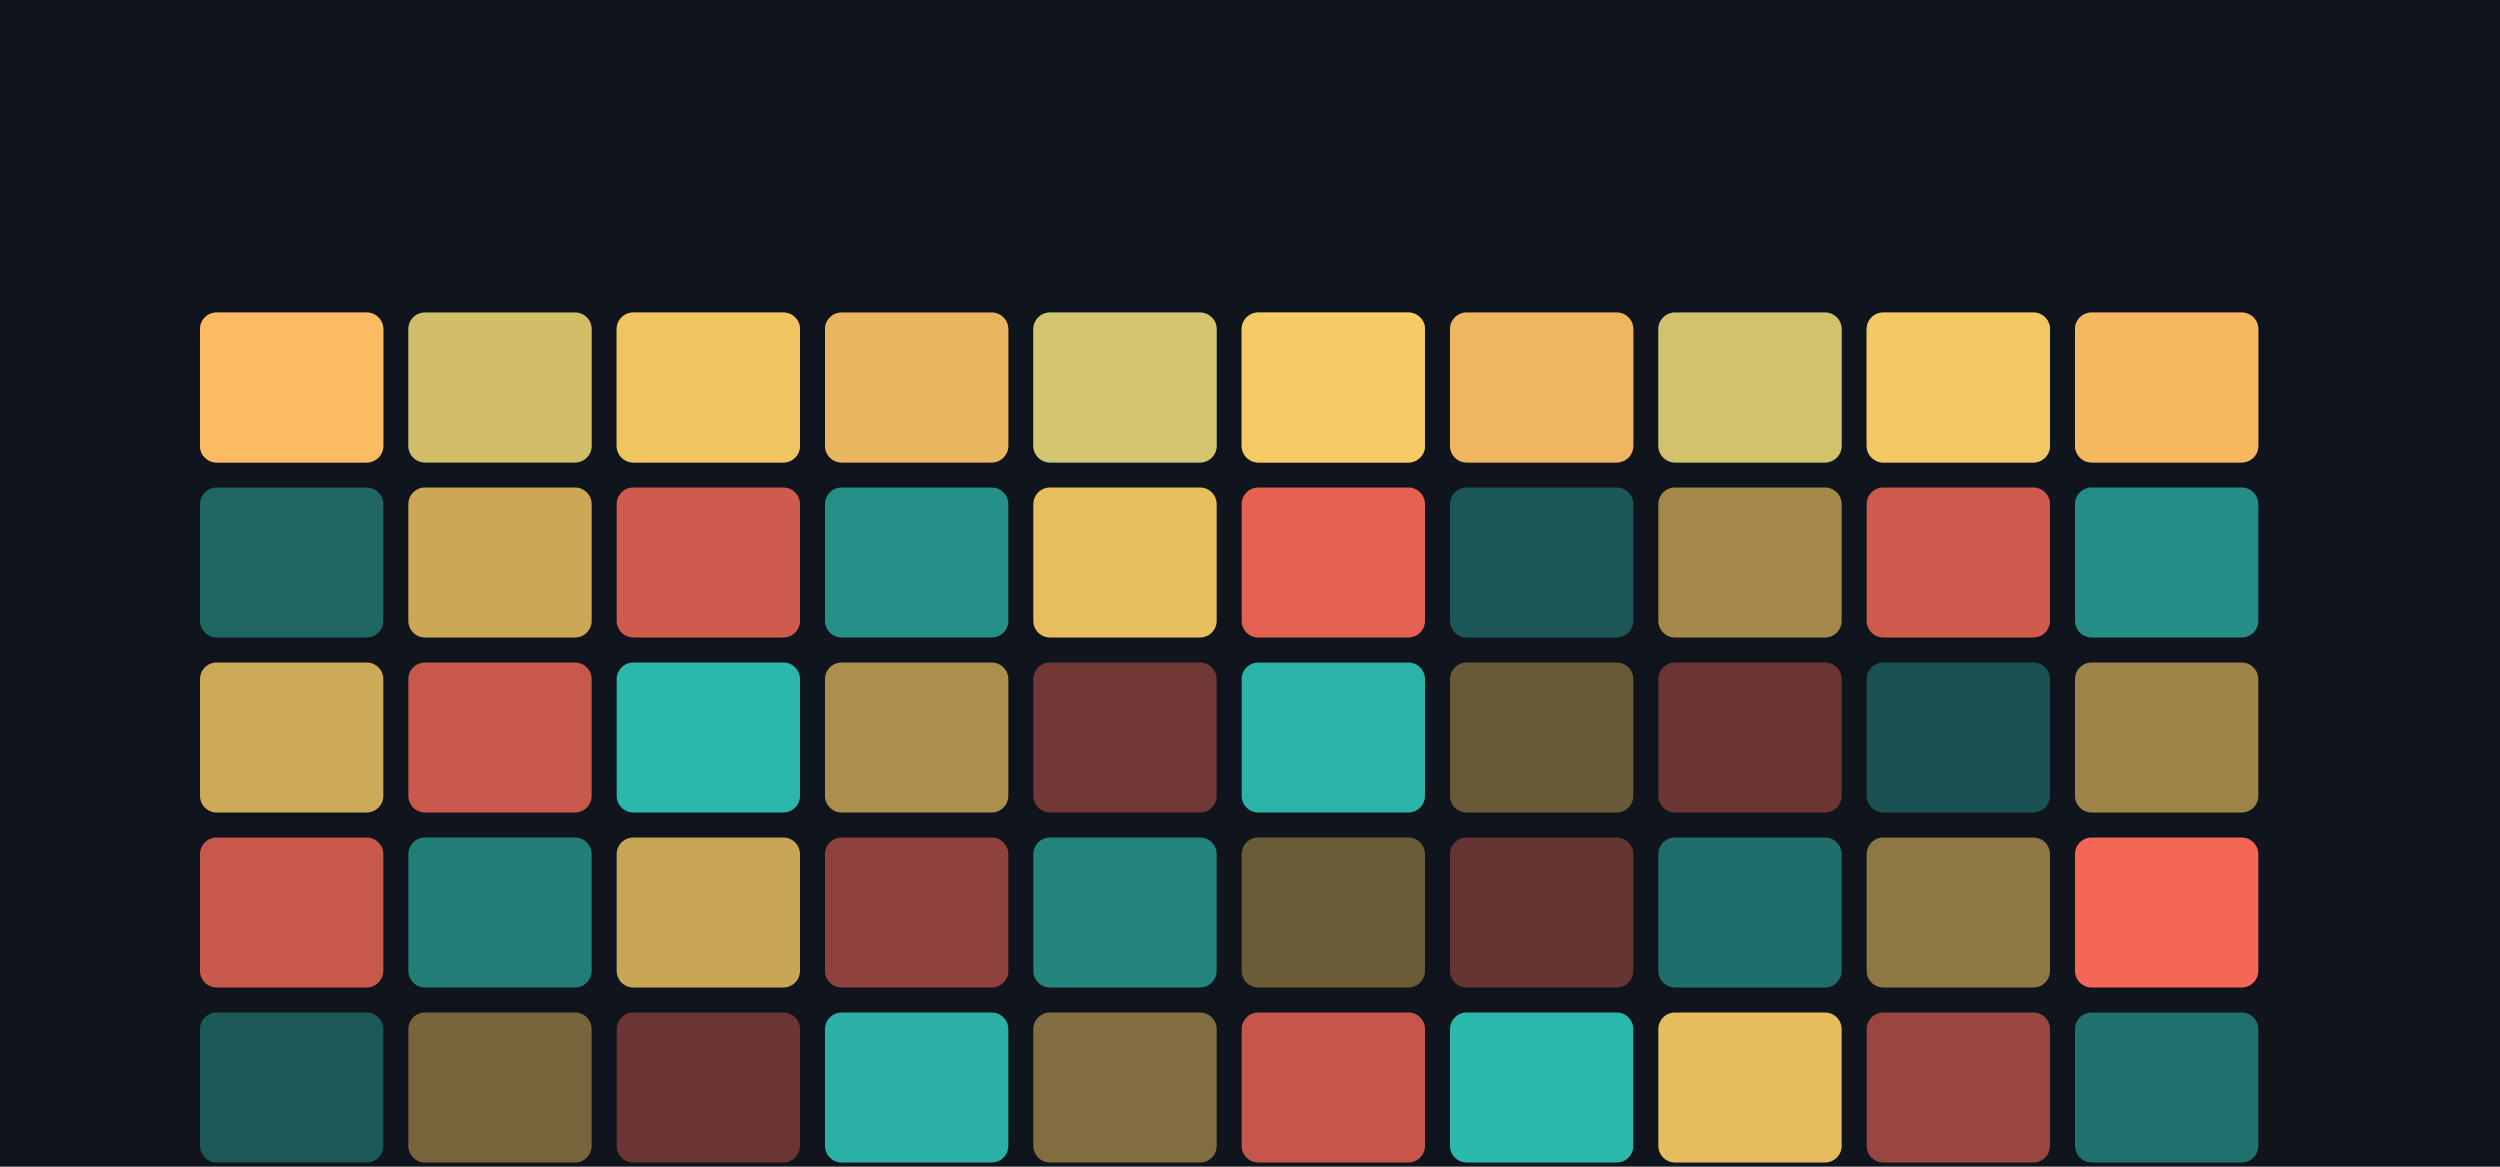
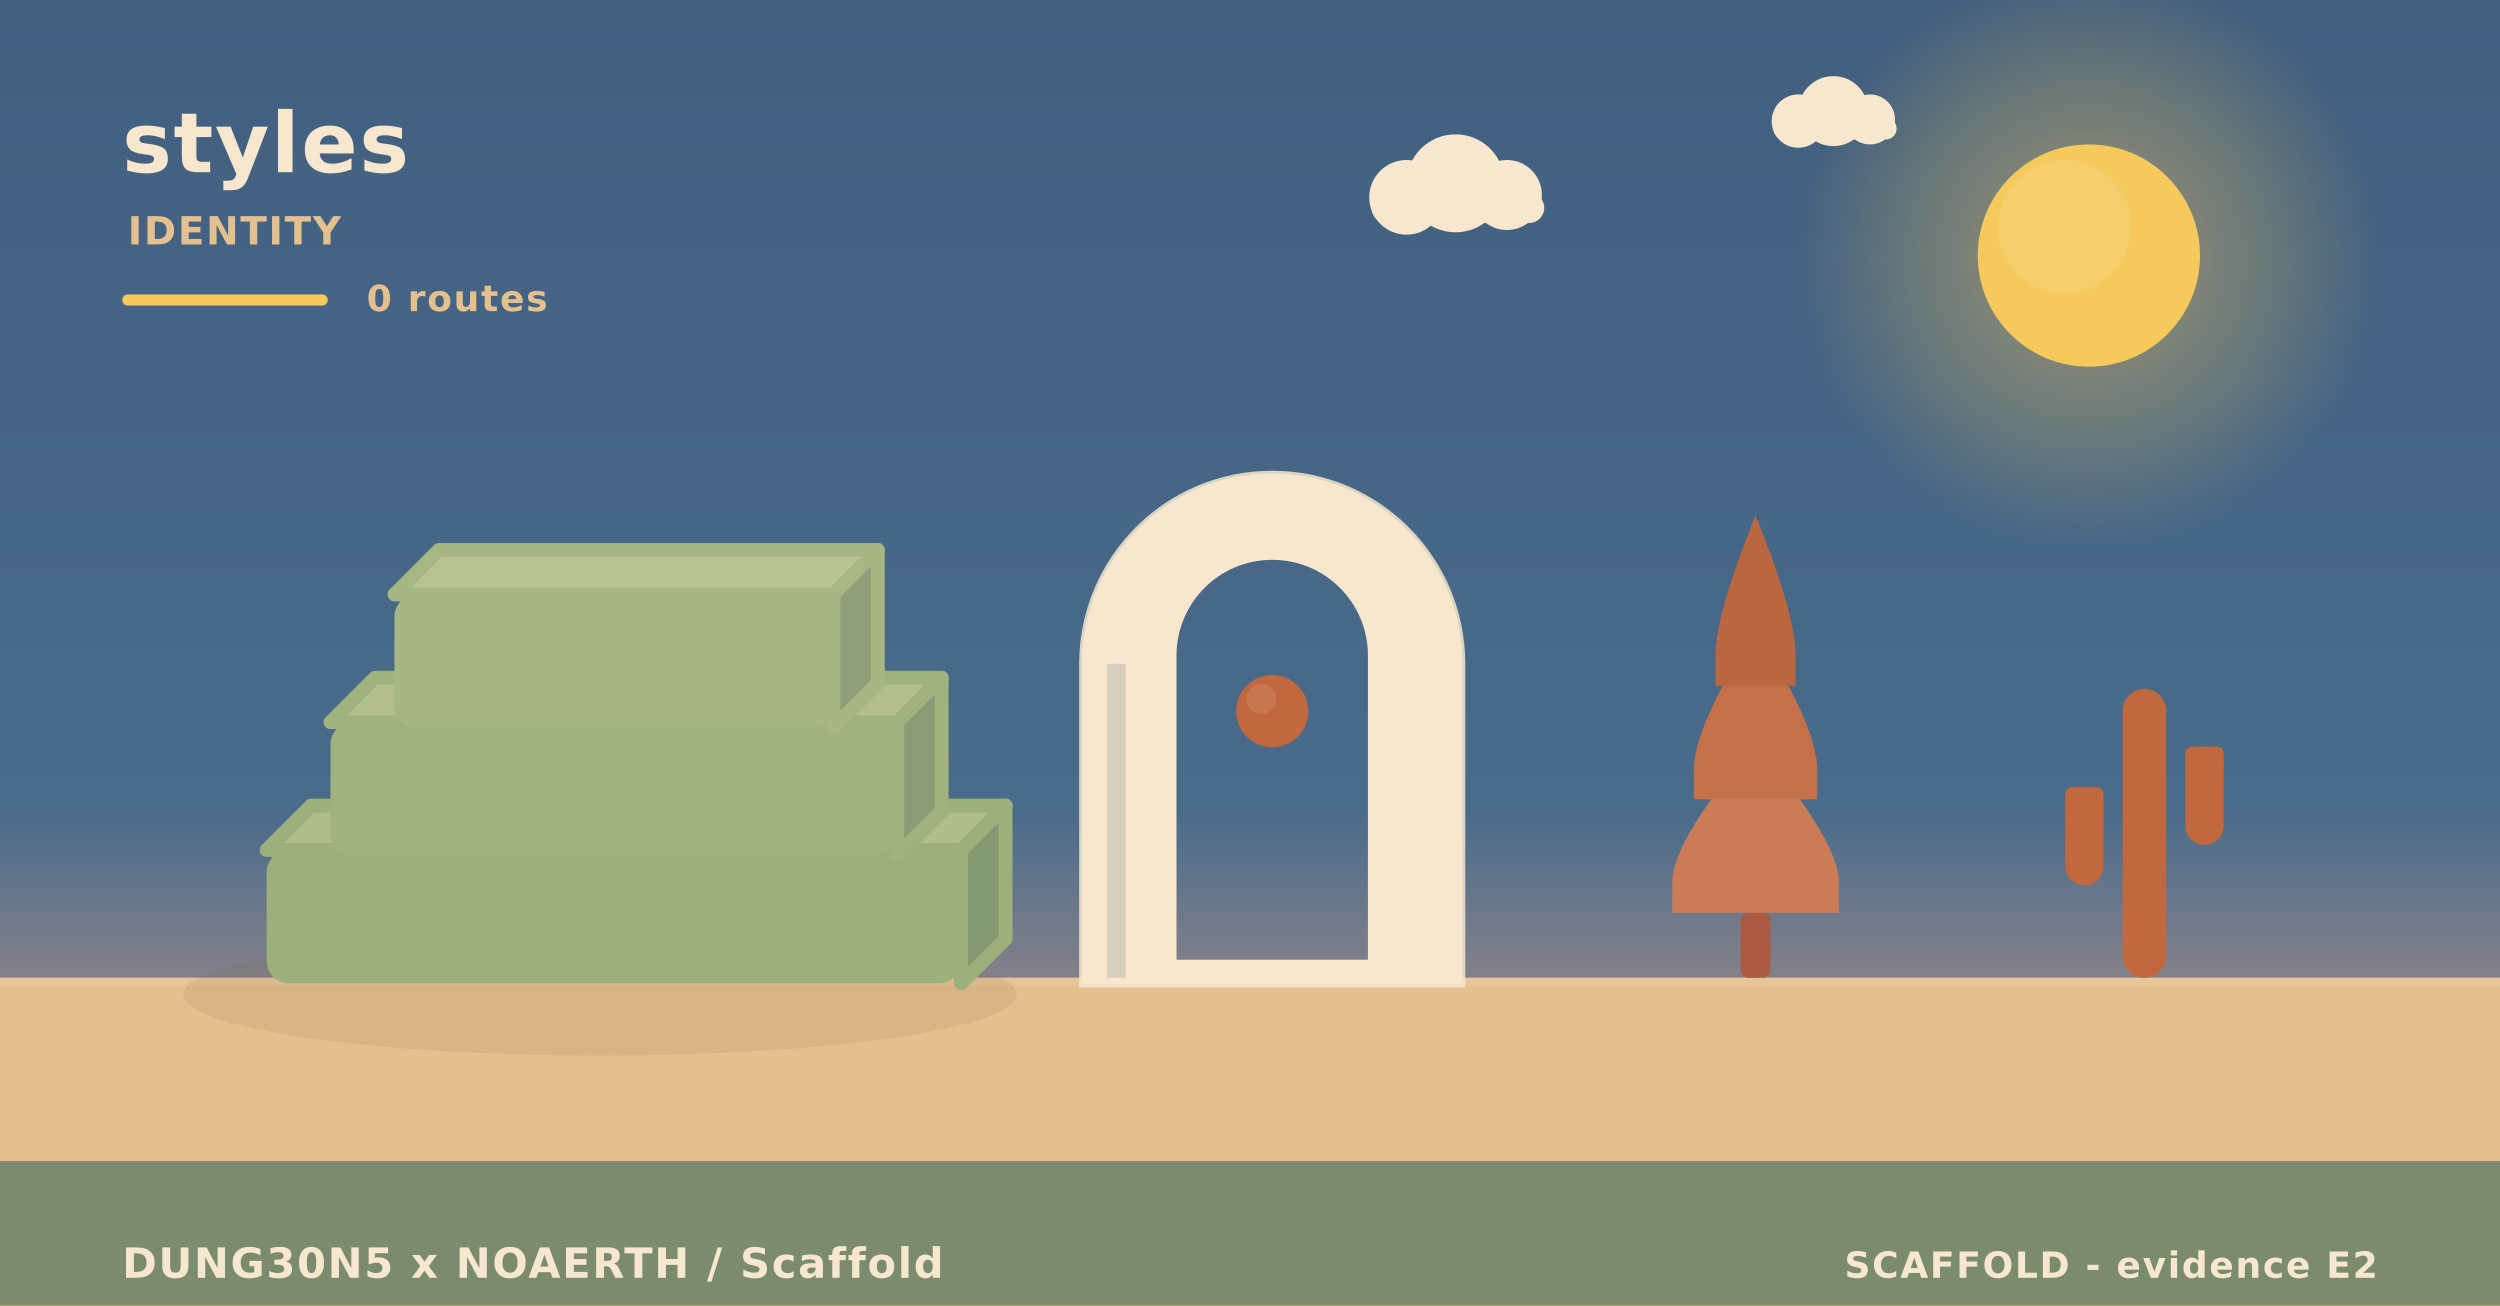
- <svg xmlns="http://www.w3.org/2000/svg" viewBox="0 0 1200 560" width="1200" height="560" role="img" aria-label="styles hero">
-   <rect width="1200" height="560" fill="#10141c" />
-   <defs>
-     <linearGradient id="gh" x1="0" y1="0" x2="1" y2="1">
-       <stop offset="0%" stop-color="#ff6b5a" />
-       <stop offset="100%" stop-color="#2ec4b6" />
-     </linearGradient>
-   </defs>
-   <rect x="96.00" y="150.00" width="88.00" height="72.00" rx="8.00" fill="#ff6b5a" opacity="0.92" />
-   <rect x="196.00" y="150.00" width="88.00" height="72.00" rx="8.00" fill="#2ec4b6" opacity="0.52" />
-   <rect x="296.00" y="150.00" width="88.00" height="72.00" rx="8.00" fill="#ffd166" opacity="0.66" />
-   <rect x="396.00" y="150.00" width="88.00" height="72.00" rx="8.00" fill="#ff6b5a" opacity="0.55" />
-   <rect x="496.00" y="150.00" width="88.00" height="72.00" rx="8.00" fill="#2ec4b6" opacity="0.75" />
-   <rect x="596.00" y="150.00" width="88.00" height="72.00" rx="8.00" fill="#ffd166" opacity="0.81" />
-   <rect x="696.00" y="150.00" width="88.00" height="72.00" rx="8.00" fill="#ff6b5a" opacity="0.63" />
-   <rect x="796.00" y="150.00" width="88.00" height="72.00" rx="8.00" fill="#2ec4b6" opacity="0.64" />
-   <rect x="896.00" y="150.00" width="88.00" height="72.00" rx="8.00" fill="#ffd166" opacity="0.74" />
-   <rect x="996.00" y="150.00" width="88.00" height="72.00" rx="8.00" fill="#ff6b5a" opacity="0.76" />
-   <rect x="96.00" y="234.00" width="88.00" height="72.00" rx="8.00" fill="#2ec4b6" opacity="0.46" />
-   <rect x="196.00" y="234.00" width="88.00" height="72.00" rx="8.00" fill="#ffd166" opacity="0.78" />
-   <rect x="296.00" y="234.00" width="88.00" height="72.00" rx="8.00" fill="#ff6b5a" opacity="0.80" />
-   <rect x="396.00" y="234.00" width="88.00" height="72.00" rx="8.00" fill="#2ec4b6" opacity="0.70" />
-   <rect x="496.00" y="234.00" width="88.00" height="72.00" rx="8.00" fill="#ffd166" opacity="0.90" />
-   <rect x="596.00" y="234.00" width="88.00" height="72.00" rx="8.00" fill="#ff6b5a" opacity="0.89" />
-   <rect x="696.00" y="234.00" width="88.00" height="72.00" rx="8.00" fill="#2ec4b6" opacity="0.38" />
-   <rect x="796.00" y="234.00" width="88.00" height="72.00" rx="8.00" fill="#ffd166" opacity="0.62" />
-   <rect x="896.00" y="234.00" width="88.00" height="72.00" rx="8.00" fill="#ff6b5a" opacity="0.80" />
-   <rect x="996.00" y="234.00" width="88.00" height="72.00" rx="8.00" fill="#2ec4b6" opacity="0.69" />
-   <rect x="96.00" y="318.00" width="88.00" height="72.00" rx="8.00" fill="#ffd166" opacity="0.79" />
-   <rect x="196.00" y="318.00" width="88.00" height="72.00" rx="8.00" fill="#ff6b5a" opacity="0.77" />
-   <rect x="296.00" y="318.00" width="88.00" height="72.00" rx="8.00" fill="#2ec4b6" opacity="0.92" />
-   <rect x="396.00" y="318.00" width="88.00" height="72.00" rx="8.00" fill="#ffd166" opacity="0.65" />
-   <rect x="496.00" y="318.00" width="88.00" height="72.00" rx="8.00" fill="#ff6b5a" opacity="0.41" />
-   <rect x="596.00" y="318.00" width="88.00" height="72.00" rx="8.00" fill="#2ec4b6" opacity="0.90" />
-   <rect x="696.00" y="318.00" width="88.00" height="72.00" rx="8.00" fill="#ffd166" opacity="0.37" />
-   <rect x="796.00" y="318.00" width="88.00" height="72.00" rx="8.00" fill="#ff6b5a" opacity="0.38" />
-   <rect x="896.00" y="318.00" width="88.00" height="72.00" rx="8.00" fill="#2ec4b6" opacity="0.35" />
-   <rect x="996.00" y="318.00" width="88.00" height="72.00" rx="8.00" fill="#ffd166" opacity="0.59" />
-   <rect x="96.00" y="402.00" width="88.00" height="72.00" rx="8.00" fill="#ff6b5a" opacity="0.77" />
-   <rect x="196.00" y="402.00" width="88.00" height="72.00" rx="8.00" fill="#2ec4b6" opacity="0.59" />
-   <rect x="296.00" y="402.00" width="88.00" height="72.00" rx="8.00" fill="#ffd166" opacity="0.77" />
-   <rect x="396.00" y="402.00" width="88.00" height="72.00" rx="8.00" fill="#ff6b5a" opacity="0.53" />
-   <rect x="496.00" y="402.00" width="88.00" height="72.00" rx="8.00" fill="#2ec4b6" opacity="0.63" />
-   <rect x="596.00" y="402.00" width="88.00" height="72.00" rx="8.00" fill="#ffd166" opacity="0.38" />
-   <rect x="696.00" y="402.00" width="88.00" height="72.00" rx="8.00" fill="#ff6b5a" opacity="0.36" />
-   <rect x="796.00" y="402.00" width="88.00" height="72.00" rx="8.00" fill="#2ec4b6" opacity="0.51" />
-   <rect x="896.00" y="402.00" width="88.00" height="72.00" rx="8.00" fill="#ffd166" opacity="0.52" />
-   <rect x="996.00" y="402.00" width="88.00" height="72.00" rx="8.00" fill="#ff6b5a" opacity="0.95" />
-   <rect x="96.00" y="486.00" width="88.00" height="72.00" rx="8.00" fill="#2ec4b6" opacity="0.39" />
-   <rect x="196.00" y="486.00" width="88.00" height="72.00" rx="8.00" fill="#ffd166" opacity="0.43" />
-   <rect x="296.00" y="486.00" width="88.00" height="72.00" rx="8.00" fill="#ff6b5a" opacity="0.38" />
-   <rect x="396.00" y="486.00" width="88.00" height="72.00" rx="8.00" fill="#2ec4b6" opacity="0.89" />
-   <rect x="496.00" y="486.00" width="88.00" height="72.00" rx="8.00" fill="#ffd166" opacity="0.48" />
-   <rect x="596.00" y="486.00" width="88.00" height="72.00" rx="8.00" fill="#ff6b5a" opacity="0.76" />
-   <rect x="696.00" y="486.00" width="88.00" height="72.00" rx="8.00" fill="#2ec4b6" opacity="0.94" />
-   <rect x="796.00" y="486.00" width="88.00" height="72.00" rx="8.00" fill="#ffd166" opacity="0.89" />
-   <rect x="896.00" y="486.00" width="88.00" height="72.00" rx="8.00" fill="#ff6b5a" opacity="0.57" />
-   <rect x="996.00" y="486.00" width="88.00" height="72.00" rx="8.00" fill="#2ec4b6" opacity="0.53" />
+ <svg xmlns="http://www.w3.org/2000/svg" width="900" height="470" viewBox="0 0 900 470" role="img" aria-label="styles - identity">
+   <linearGradient id="skyh" x1="0" y1="0" x2="0" y2="1">
+     <stop offset="0" stop-color="#425f7e" />
+     <stop offset="0.62" stop-color="#4a6b8a" />
+     <stop offset="1" stop-color="#f3ad8a" />
+   </linearGradient>
+   <rect width="900" height="470" fill="url(#skyh)" />
+   <radialGradient id="sunh">
+     <stop offset="0.35" stop-color="#f5c95c" stop-opacity="0.34" />
+     <stop offset="1" stop-color="#f5c95c" stop-opacity="0" />
+   </radialGradient>
+   <circle cx="752" cy="92" r="104" fill="url(#sunh)" />
+   <circle cx="752" cy="92" r="40" fill="#f5c95c" />
+   <circle cx="743.2" cy="81.6" r="24" fill="#f5d27e" opacity="0.5" />
  <g>
-     <rect x="96.00" y="150.00" width="88.00" height="72.00" rx="8.00" fill="#ffd166" opacity="0.80" />
-     <animate attributeName="opacity" values="0.25;1.0;0.25" dur="10.867s" begin="1.15s" repeatCount="indefinite" />
+     <circle cx="524" cy="66" r="17.64" fill="#f6e7ce" />
+     <circle cx="506.36" cy="71.04" r="13.44" fill="#f6e7ce" />
+     <circle cx="542.48" cy="70.2" r="12.6" fill="#f6e7ce" />
+     <rect x="493.76" y="69.36" width="62.16" height="10.92" rx="5.46" fill="#f6e7ce" />
+     <animateTransform attributeName="transform" type="translate" values="0 0;24 0;0 0" dur="36s" begin="0s" repeatCount="indefinite" />
  </g>
  <g>
-     <rect x="196.00" y="150.00" width="88.00" height="72.00" rx="8.00" fill="#ffd166" opacity="0.80" />
-     <animate attributeName="opacity" values="0.25;1.0;0.25" dur="10.867s" begin="1.47s" repeatCount="indefinite" />
+     <circle cx="660" cy="40" r="12.6" fill="#f6e7ce" />
+     <circle cx="647.4" cy="43.6" r="9.6" fill="#f6e7ce" />
+     <circle cx="673.2" cy="43" r="9" fill="#f6e7ce" />
+     <rect x="638.4" y="42.4" width="44.4" height="7.8" rx="3.9" fill="#f6e7ce" />
+     <animateTransform attributeName="transform" type="translate" values="0 0;-18 0;0 0" dur="46s" begin="3s" repeatCount="indefinite" />
+   </g>
+   <rect x="0" y="352" width="900" height="118" fill="#e3c08d" />
+   <rect x="0" y="352" width="900" height="3" fill="#e6c596" />
+   <text x="44" y="62" font-family="Verdana,DejaVu Sans,sans-serif" font-size="30" font-weight="700" letter-spacing="0.6" fill="#f6e7ce" text-anchor="start">styles</text>
+   <text x="46" y="88" font-family="Verdana,DejaVu Sans,sans-serif" font-size="14" font-weight="700" letter-spacing="0.6" fill="#e3c08d" text-anchor="start">IDENTITY</text>
+   <rect x="44" y="106" width="74" height="4" rx="2" fill="#f5c95c" />
+   <text x="132" y="112" font-family="Verdana,DejaVu Sans,sans-serif" font-size="13" font-weight="700" letter-spacing="0.6" fill="#e3c08d" text-anchor="start">0 routes</text>
+   <ellipse cx="216" cy="358" rx="150" ry="22" fill="rgba(138,90,68,0.11)" />
+   <g>
+     <path d="M96,306 L346,306 L362,290 L112,290 Z" fill="#afbc8c" stroke="#9bb07a" stroke-width="5" stroke-linejoin="round" />
+     <path d="M346,306 L362,290 L362,338 L346,354 Z" fill="#859972" stroke="#9bb07a" stroke-width="5" stroke-linejoin="round" />
+     <rect x="96" y="306" width="250" height="48" rx="8" fill="#9bb07a" />
+     <animateTransform attributeName="transform" type="translate" values="0 10;0 0" dur="0.9s" begin="0s" fill="freeze" />
  </g>
  <g>
-     <rect x="296.00" y="150.00" width="88.00" height="72.00" rx="8.00" fill="#ffd166" opacity="0.80" />
-     <animate attributeName="opacity" values="0.25;1.0;0.25" dur="10.867s" begin="1.79s" repeatCount="indefinite" />
+     <path d="M119,260 L323,260 L339,244 L135,244 Z" fill="#b3be90" stroke="#a0b37f" stroke-width="5" stroke-linejoin="round" />
+     <path d="M323,260 L339,244 L339,292 L323,308 Z" fill="#899c76" stroke="#a0b37f" stroke-width="5" stroke-linejoin="round" />
+     <rect x="119" y="260" width="204" height="48" rx="8" fill="#a0b37f" />
+     <animateTransform attributeName="transform" type="translate" values="0 10;0 0" dur="0.9s" begin="0.28s" fill="freeze" />
  </g>
  <g>
-     <rect x="396.00" y="150.00" width="88.00" height="72.00" rx="8.00" fill="#ffd166" opacity="0.80" />
-     <animate attributeName="opacity" values="0.25;1.0;0.25" dur="10.867s" begin="2.11s" repeatCount="indefinite" />
+     <path d="M142,214 L300,214 L316,198 L158,198 Z" fill="#b8c294" stroke="#a6b784" stroke-width="5" stroke-linejoin="round" />
+     <path d="M300,214 L316,198 L316,246 L300,262 Z" fill="#8e9f7a" stroke="#a6b784" stroke-width="5" stroke-linejoin="round" />
+     <rect x="142" y="214" width="158" height="48" rx="8" fill="#a6b784" />
+     <animateTransform attributeName="transform" type="translate" values="0 10;0 0" dur="0.9s" begin="0.56s" fill="freeze" />
  </g>
+   <path d="M392,352 L392,238.96 A66,66 0 0 1 524,238.96 L524,352 Z M421.04,348 L421.04,236 A36.96,36.96 0 0 1 494.96,236 L494.96,348 Z" fill="#f6e7ce" fill-rule="evenodd" stroke="#f6e7ce" stroke-width="5" stroke-linejoin="round" />
+   <path d="M392,352 L392,238.96 A66,66 0 0 1 524,238.96 L524,352 Z" fill="none" stroke="#f6e7ce" stroke-width="7" stroke-linecap="round" opacity="0.85" />
+   <rect x="398.6" y="238.96" width="6.6" height="113.04" fill="#d7cdbc" />
  <g>
-     <rect x="496.00" y="150.00" width="88.00" height="72.00" rx="8.00" fill="#ffd166" opacity="0.80" />
-     <animate attributeName="opacity" values="0.25;1.0;0.25" dur="10.867s" begin="2.43s" repeatCount="indefinite" />
+     <circle cx="458" cy="256" r="13" fill="#c1683f" />
+     <circle cx="454.1" cy="251.58" r="5.46" fill="#cc815c" opacity="0.55" />
+     <animate attributeName="opacity" values="0.78;1;0.78" dur="5.2s" begin="0s" repeatCount="indefinite" />
  </g>
-   <g>
-     <rect x="596.00" y="150.00" width="88.00" height="72.00" rx="8.00" fill="#ffd166" opacity="0.80" />
-     <animate attributeName="opacity" values="0.25;1.0;0.25" dur="10.867s" begin="2.75s" repeatCount="indefinite" />
-   </g>
-   <g>
-     <rect x="696.00" y="150.00" width="88.00" height="72.00" rx="8.00" fill="#ffd166" opacity="0.80" />
-     <animate attributeName="opacity" values="0.25;1.0;0.25" dur="10.867s" begin="3.07s" repeatCount="indefinite" />
-   </g>
-   <g>
-     <rect x="796.00" y="150.00" width="88.00" height="72.00" rx="8.00" fill="#ffd166" opacity="0.80" />
-     <animate attributeName="opacity" values="0.25;1.0;0.25" dur="10.867s" begin="3.39s" repeatCount="indefinite" />
-   </g>
-   <g>
-     <rect x="896.00" y="150.00" width="88.00" height="72.00" rx="8.00" fill="#ffd166" opacity="0.80" />
-     <animate attributeName="opacity" values="0.25;1.0;0.25" dur="10.867s" begin="3.71s" repeatCount="indefinite" />
-   </g>
-   <g>
-     <rect x="996.00" y="150.00" width="88.00" height="72.00" rx="8.00" fill="#ffd166" opacity="0.80" />
-     <animate attributeName="opacity" values="0.25;1.0;0.25" dur="10.867s" begin="4.03s" repeatCount="indefinite" />
-   </g>
+   <rect x="626.6" y="328.64" width="10.8" height="23.36" rx="3" fill="#ac5b43" />
+   <path d="M632,267.32 Q602,302.89 602,317.6 Q602,328.64 602,328.64 L662,328.64 Q662,328.64 662,317.6 Q662,302.89 632,267.32 Z" fill="#c97c56" />
+   <path d="M632,226.44 Q609.8,262.01 609.8,276.72 Q609.8,287.76 609.8,287.76 L654.2,287.76 Q654.2,287.76 654.2,276.72 Q654.2,262.01 632,226.44 Z" fill="#c47048" />
+   <path d="M632,185.56 Q617.6,221.13 617.6,235.84 Q617.6,246.88 617.6,246.88 L646.4,246.88 Q646.4,246.88 646.4,235.84 Q646.4,221.13 632,185.56 Z" fill="#ba663f" />
+   <rect x="764.18" y="248" width="15.64" height="104" rx="7.82" fill="#c1683f" />
+   <rect x="743.48" y="283.36" width="13.8" height="35.36" rx="6.9" fill="#c1683f" />
+   <rect x="743.48" y="283.36" width="13.8" height="10.4" rx="2.3" fill="#c1683f" />
+   <rect x="786.72" y="268.8" width="13.8" height="35.36" rx="6.9" fill="#c1683f" />
+   <rect x="786.72" y="268.8" width="13.8" height="10.4" rx="2.3" fill="#c1683f" />
+   <rect x="0" y="418" width="900" height="52" rx="0" fill="#75886c" opacity="0.94" />
+   <text x="44" y="460" font-family="Verdana,DejaVu Sans,sans-serif" font-size="15" font-weight="700" letter-spacing="0.6" fill="#f6e7ce" text-anchor="start">DUNG30N5 x NOAERTH  /  Scaffold</text>
+   <text x="856" y="460" font-family="Verdana,DejaVu Sans,sans-serif" font-size="13" font-weight="700" letter-spacing="0.6" fill="#f6e7ce" text-anchor="end">SCAFFOLD  -  evidence E2</text>
</svg>
